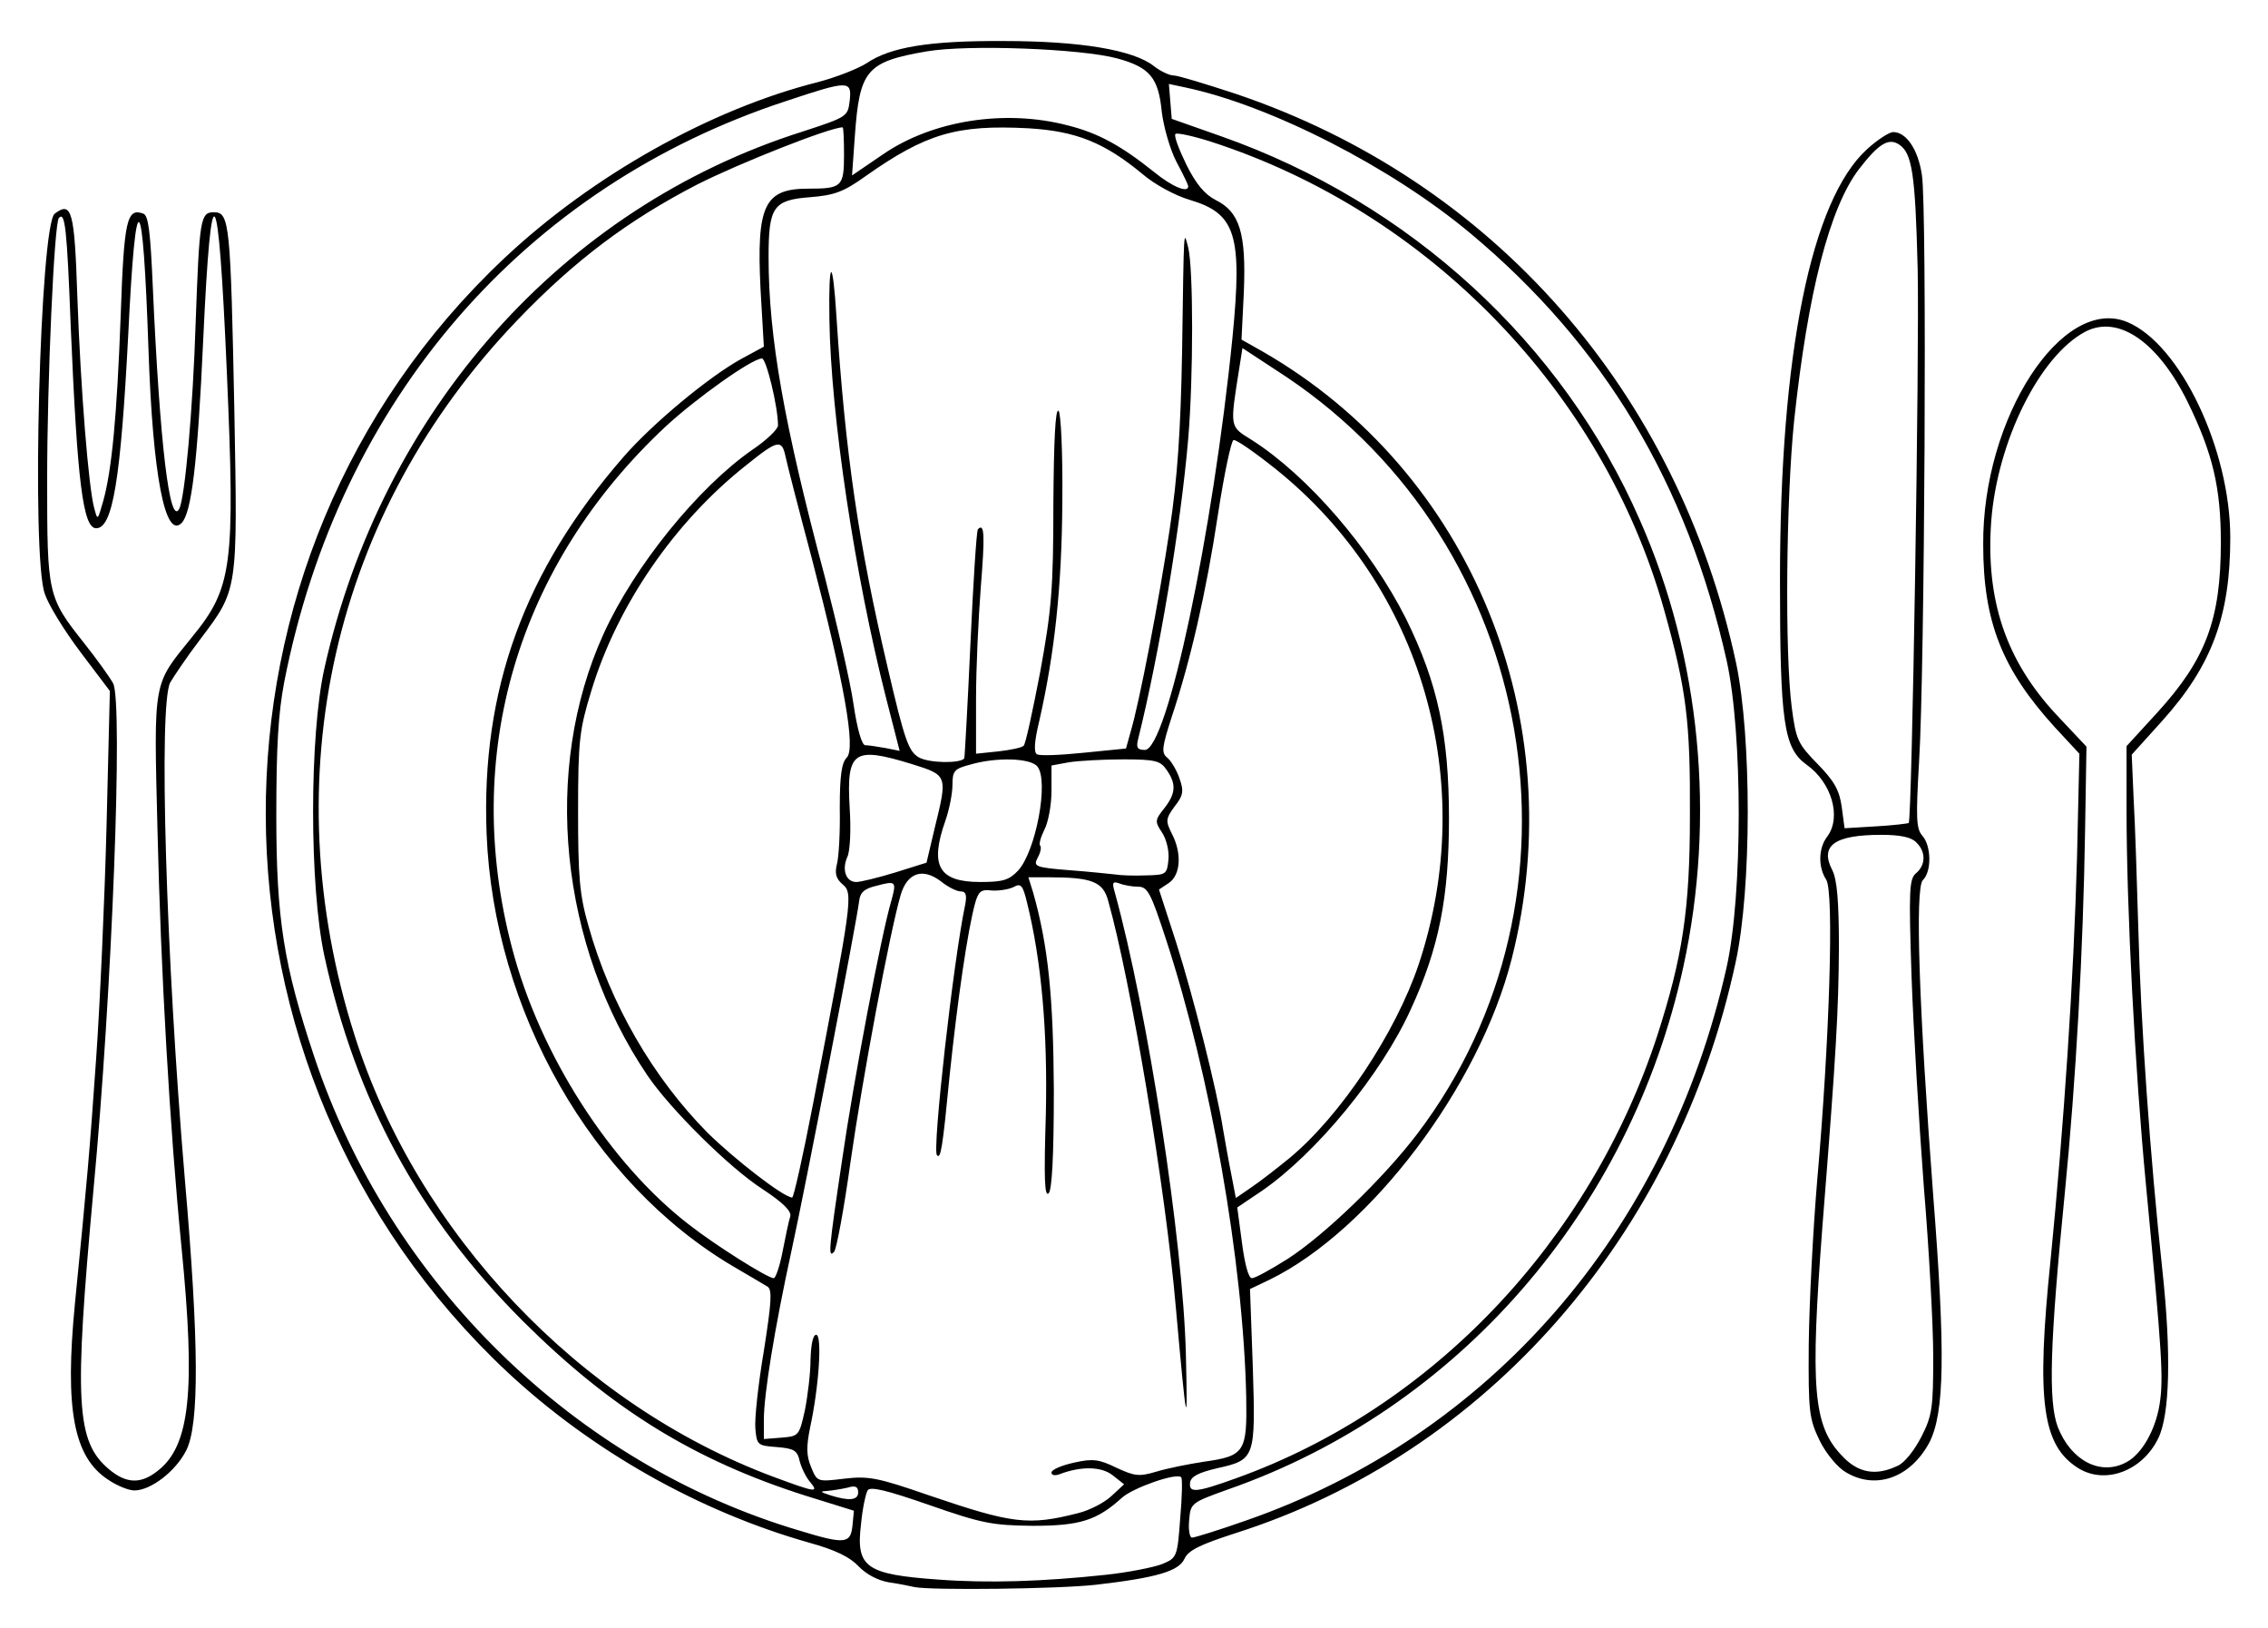
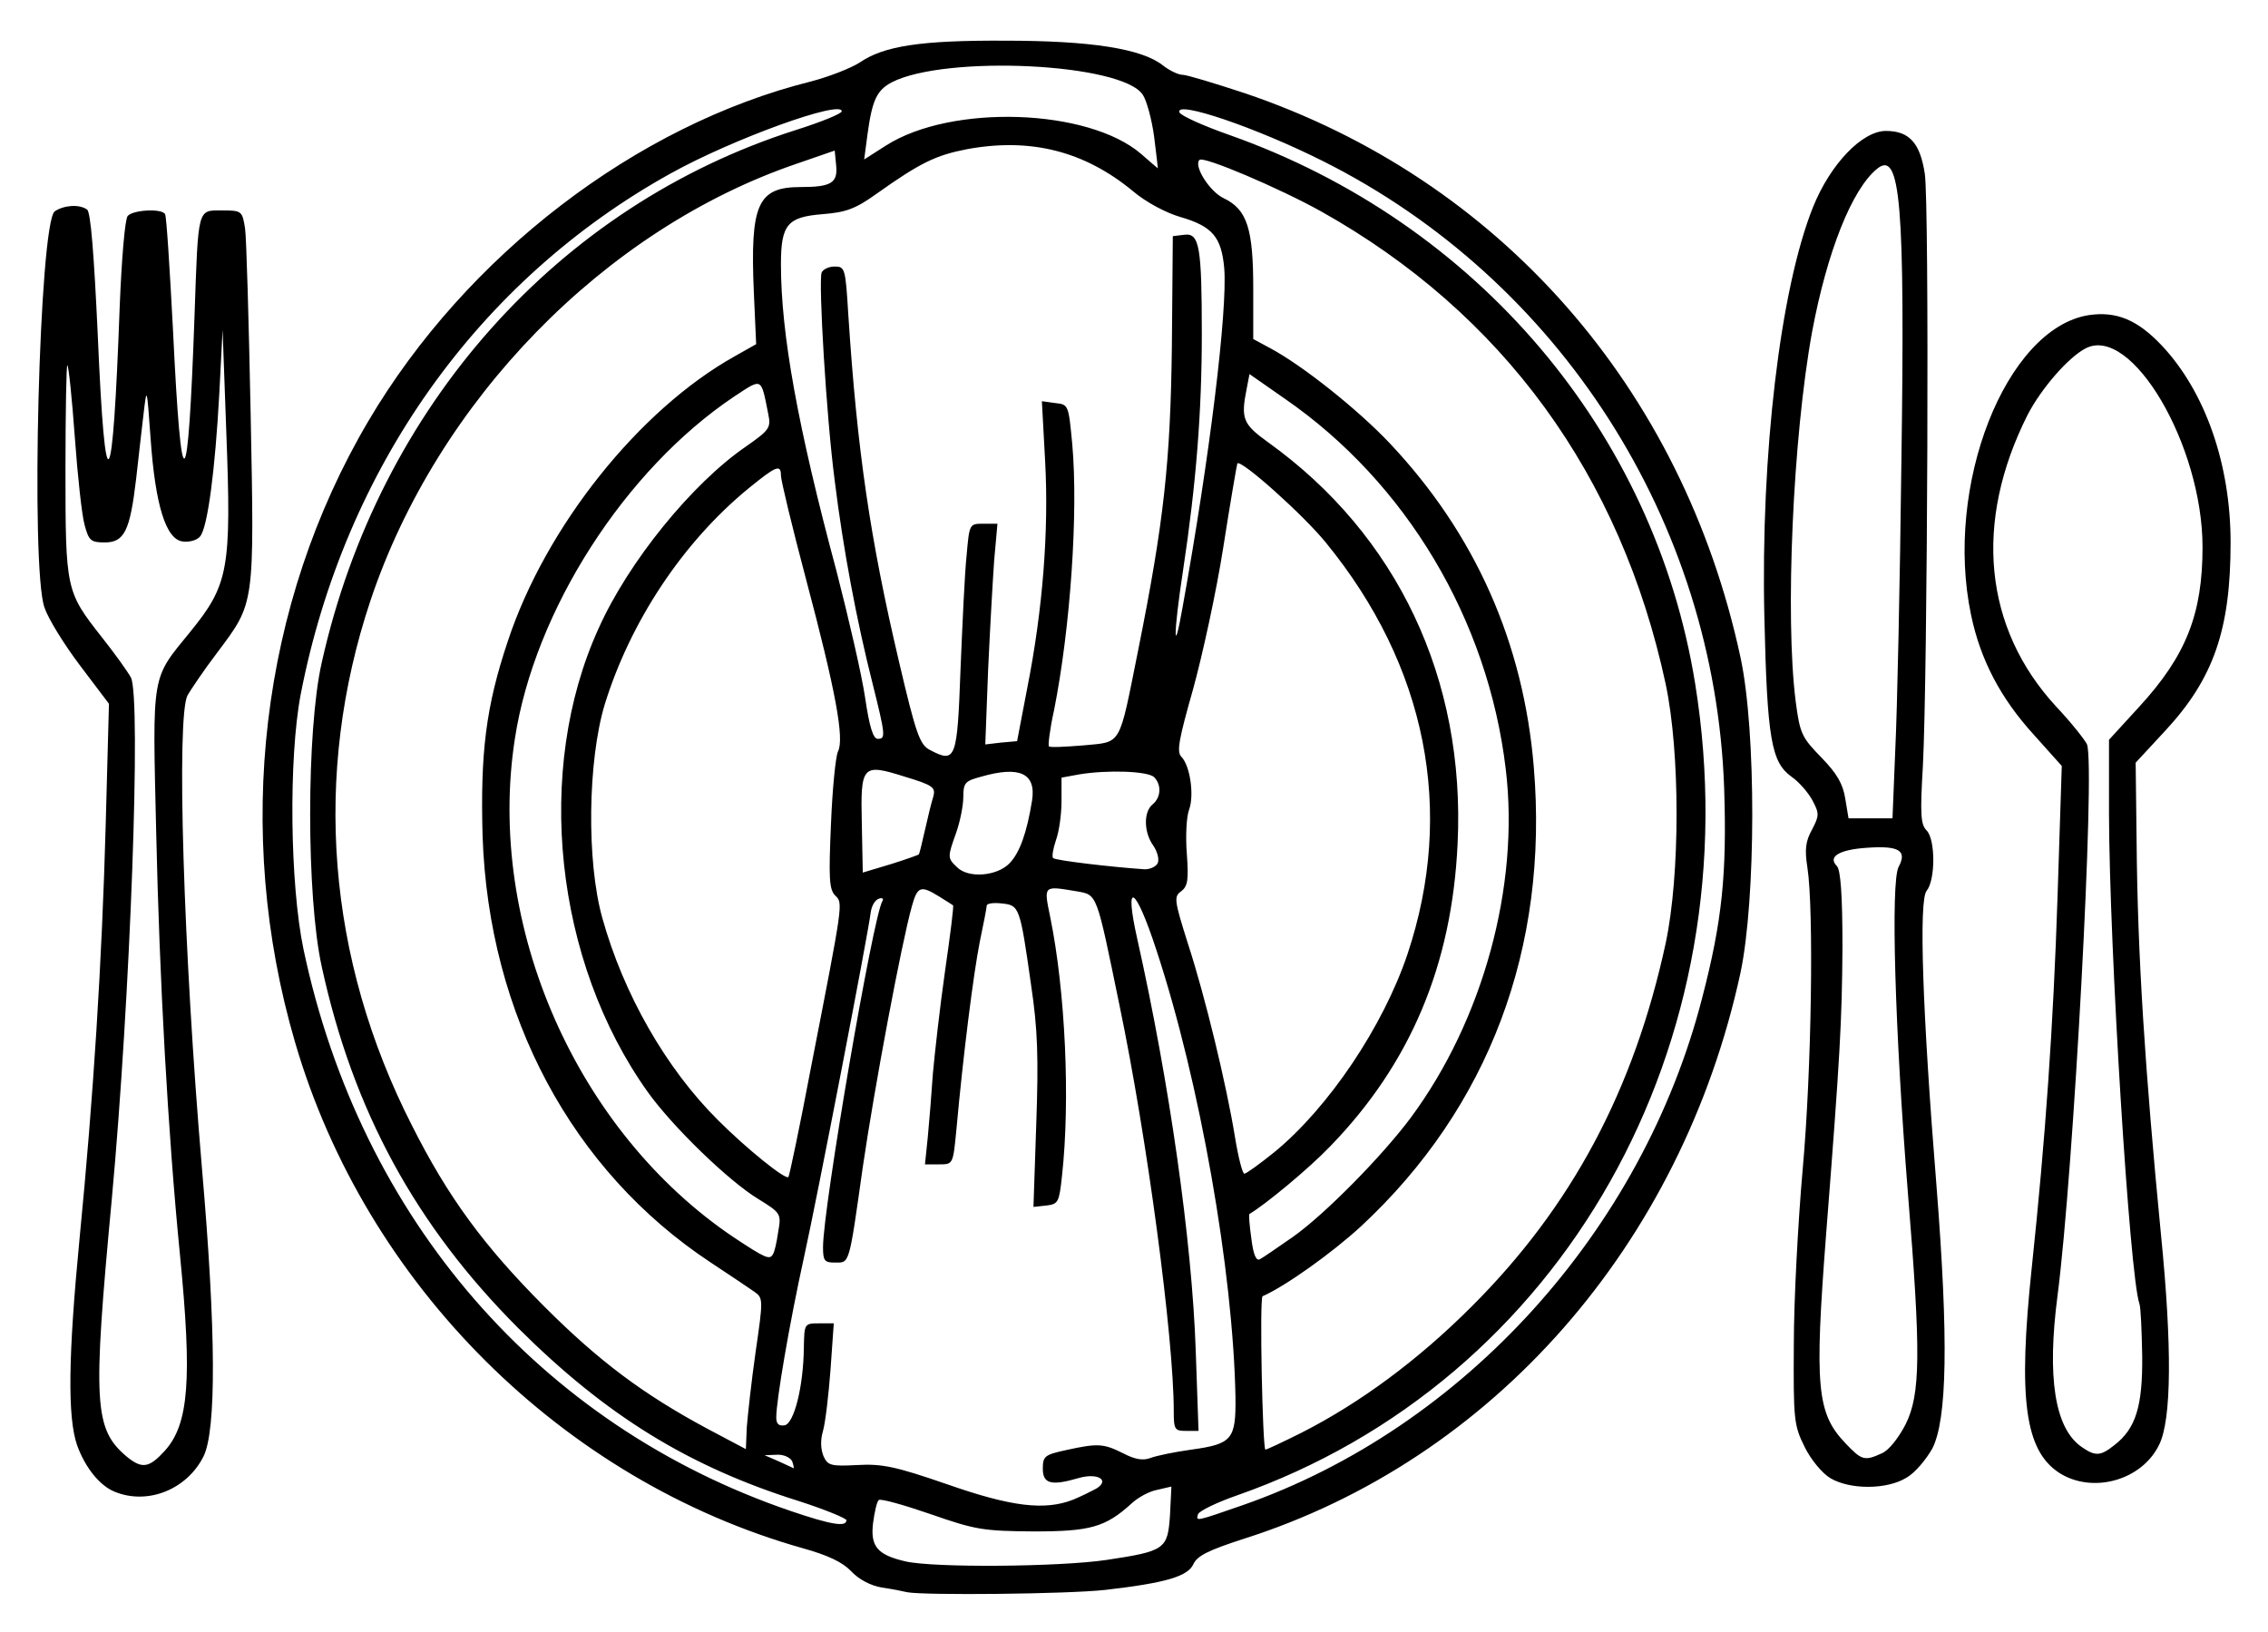
- <svg xmlns="http://www.w3.org/2000/svg" viewBox="0 0 481 345" role="img" aria-hidden="true" focusable="false">
-   <path fill="currentColor" d="M194 336.5C193.2 336.3 190.7 335.8 188.6 335.5C186.2 335.1 183.7 333.8 182 332C180.2 330.1 177.1 328.6 171.7 327.1C148.3 320.5 125.5 307.6 107.6 290.9C39.6 227.2 39.2 118.5 106.9 54.8C125.6 37.2 150.8 23.1 173.5 17.4C177.3 16.4 181.9 14.6 183.8 13.4C188.8 10 197 8.6 213 8.7C229.1 8.7 240.4 10.6 244.7 14C246.1 15.1 248 16 248.9 16C249.8 16 255.7 17.8 262.1 19.9C316.6 38.3 355.8 82.9 368.2 140.6C371.5 156.3 371.5 188.4 368.1 204C355.6 262.1 315.2 308.2 261.9 325.1C254.5 327.5 252 328.7 251.2 330.5C250 333.1 245.4 334.5 232.4 336C224.3 336.9 197.7 337.2 194 336.5ZM234.4 333.9C239.2 333.4 244.7 332.3 246.5 331.6C249.6 330.3 249.7 330.1 250.3 321.9C250.7 317.4 250.8 313.4 250.5 313.2C249.5 312.2 240.4 315.4 238 317.5C232.6 322.4 229 323.5 219 323.5C210.4 323.4 208.3 323 197.1 319.1C187.9 315.9 184.5 315.1 184 316C183.6 316.7 182.9 319.9 182.6 323.2C181.5 332.3 183.6 333.8 199 334.9C209.7 335.7 221.3 335.3 234.4 333.9ZM180.8 323.4L181.1 320.3L170.8 317.1C147.2 309.6 129.6 298.7 110.9 280.1C88.9 258.1 75.5 233.4 68.8 202.7C65.6 187.9 65.6 156 68.8 141.7C81 87.1 119.3 44 170.2 27.9C179.7 24.8 179.8 24.7 180.2 21.4C180.7 17 180 17 166.8 21.4C111.1 39.6 72 84.9 60.3 144.5C59 151.3 58.6 158.3 58.6 173C58.6 194.9 60.2 204.7 66.6 223.9C82.6 272 121.9 310.4 169.5 324.5C179.3 327.5 180.4 327.3 180.8 323.4ZM264.2 322.4C316 304.4 353.6 261.2 366.2 205C369.6 189.6 369.6 155.5 366.2 140.1C357.8 102.5 340.2 73.2 312 49.6C295.2 35.5 269.4 22.3 251.2 18.5L247.9 17.8L248.2 21.5L248.5 25.2L259 28.9C299 43 331.4 72.7 347.8 110.3C360.7 139.5 363.9 173.4 357 205C345.7 256.8 309.1 298.8 260.4 315.8C252.6 318.6 252.5 318.7 252.2 322.3C252 324.3 252.3 326 252.8 326C253.4 326 258.5 324.4 264.2 322.4ZM228.7 320.8C231.1 320.2 234.2 318.6 235.7 317.2L238.4 314.7L236 312.8C233.6 310.9 229.3 310.8 224.6 312.6C223.7 312.9 223 312.8 223 312.2C223 311.6 225.1 310.7 227.8 310.1C231.8 309.2 233.1 309.4 236.8 311.2C240.7 313 241.6 313.1 245.3 312C247.6 311.3 252.1 310.4 255.4 309.9C264 308.7 264.5 307.8 264.3 296.2C263.7 267.6 256.7 227.9 247.3 199.2C244.1 189.4 243.4 188 241.4 188C240.2 188 238.4 187.7 237.4 187.3C236 186.8 235.8 187.1 236.4 189.1C243.4 214.4 250.9 263.1 251.5 287C251.9 303.7 251.7 303.2 249.4 277.5C247.2 251.9 239.8 207.9 235 190.9C233.9 186.9 231.5 186 222.3 186L218.1 186L219.1 189.2C222.3 200.5 223.4 211.3 223.5 231.2C223.5 245.2 223.1 252.3 222.4 253C221.5 253.9 221.4 249.5 221.8 236.3C222.2 218.8 220.9 203.8 217.8 191.3C216.9 187.6 216.5 187.2 214.9 188.1C213.8 188.6 211.8 188.9 210.3 188.8C208.1 188.5 207.5 189 206.8 191.5C205.2 197.4 203.1 211.8 201.4 228C199.9 243.5 199.5 245.9 198.7 244.9C197.7 243.7 202.2 203.6 204.7 191.8C205.1 189.7 204.8 189 203.8 189C202.9 189 201.1 188.1 199.6 186.9C195.7 183.9 192.4 185 191 189.8C188.7 197.7 182.9 228.7 180.4 246.2C179 256.3 177.4 264.9 176.9 265.4C175.6 266.8 175.7 265.3 178.6 245.9C181 229.2 186.9 198.2 189 191.1C190.2 186.8 190 186.7 185.9 187.8C183.3 188.4 182.4 189.2 182.2 191.1C181.6 195.9 170.8 251.8 167.9 265C164.3 281.5 162 295.6 162 301L162 305.1L165.8 304.8C169.4 304.5 169.5 304.4 170.7 299C171.3 296 171.9 291.1 171.9 288.2C172 285.1 172.4 283 173.1 283C174.4 283 173.7 294 171.8 302.7C171 306.7 171 308.6 172 311C173.3 314.2 173.3 314.2 179.1 313.5C184.2 312.9 186.2 313.3 196.9 317C214.8 323.1 218.1 323.5 228.7 320.8ZM182 316.4C182 315.2 181.4 314.9 179.8 315.4C178.5 315.7 176.6 316 175.5 316.1C173.8 316.2 173.9 316.3 176 317C180.1 318.3 182 318.1 182 316.4ZM22.9 313.7C15.6 308.9 13.7 298.8 15.9 276.3C18.5 250.1 19 244.3 20.4 224.3C21.2 212.9 22.2 190.7 22.6 175L23.3 146.5L17.1 138.3C13.7 133.8 10.3 128.3 9.5 125.9C6.6 117.8 8.5 47.7 11.6 45.3C15.2 42.6 15.8 44.6 16.4 62.8C17.1 82.6 18.8 103.6 20 107.8C20.7 110.4 20.7 110.4 21.9 106.2C23.7 99.7 24.8 88.4 25.6 66.8C26.3 46.6 26.9 44 30.4 45.3C31.5 45.7 31.9 49.3 32.4 60.7C33.9 94.4 36 111.6 38 107.9C39.2 105.7 40.9 87.1 41.5 68.3C42.3 46.2 42.5 45 45.4 45C48.7 45 48.9 47.5 49.7 87C50.4 125.4 50.5 124.9 42.5 135.5C39.6 139.3 36.8 143.5 36.1 144.7C33.6 149.5 35.2 202.9 39.2 250C42.2 284.5 42.3 302 39.5 307.5C37.3 311.9 32 316 28.5 316C27.3 316 24.8 315 22.9 313.7ZM171.8 314.2C171 313.3 170 311.3 169.6 309.8C169.1 307.5 168.4 307.1 164.7 306.8C160.7 306.5 160.5 306.4 160.2 302.9C160 300.9 160.8 293.5 162 286.4C163.6 276.2 163.8 273.5 162.8 272.8C162.1 272.4 158.8 270.4 155.5 268.5C125.5 250.8 104.7 214.3 103.2 176.8C102 146.2 111.2 121 132.3 96.8C138.4 89.8 150.3 79.9 157.2 76.1L162 73.5L161.3 61.4C160.4 43.5 162.1 40 171.4 40C178.5 40 179 39.6 179 32.9C179 29.7 178.9 27 178.7 27C176 27 156.8 34.6 147.9 39.1C133.2 46.7 121.9 55.2 109.8 67.8C70.6 108.6 57.8 164.8 75.2 219.5C88.5 261.5 123 297.8 164 313.1C172.9 316.4 173.8 316.6 171.8 314.2ZM262.2 313.4C303.7 298.5 337.2 263.3 351.5 219.5C356.8 203 358.4 193 358.4 173C358.5 153 357.7 146.3 352.9 129.2C339.9 83 302.9 44.9 256.7 30C252.9 28.8 249.6 28.1 249.3 28.4C248.9 28.7 250 31.6 251.6 34.9C253.7 39.1 255.5 41.2 257.8 42.4C262.9 44.9 264.3 49.4 263.8 61.8L263.3 72L267.9 74.6C312 100 333.5 152.5 320.6 203.3C313.7 230.4 290.7 260.8 269.3 271.3L265.1 273.3L265.7 289.9C266.3 309.2 266.2 309.5 258.1 311.3C254.3 312.2 252.6 313 252.4 314.3C252.1 316.6 253.6 316.5 262.2 313.4ZM33.5 311.8C40.3 306.5 41.5 294.9 38.5 264.5C36 239.2 34.1 205.9 33.4 176C32.6 143.7 32.4 145.4 40.7 135.1C49.3 124.6 49.9 120.1 48.1 78.7C46.3 37.2 44.8 35.2 43.1 72C41.9 98.4 40.6 108.8 38.5 110.9C35 114.4 32.4 100.6 31.5 74.4C30.3 39.2 28.8 38 27.2 70.9C25.6 101.8 23.9 112 20.4 112C17.6 112 16.4 102.2 15 69.2C14.2 48.4 13.8 44.8 12.5 46.2C11.5 47.1 10 80.7 10 101.8C10 126 10.1 126.6 17.8 136.3C20.5 139.7 23.3 143.6 24 144.9C26.1 149 23.8 210.3 19.8 252.5C15.7 297.3 16.1 305.6 23.1 311.5C26.8 314.6 29.9 314.7 33.5 311.8ZM391.4 312.1C389.7 311.1 387.2 308.1 385.9 305.4C383.7 300.8 383.5 299.5 383.6 285C383.7 276.5 384.5 260.8 385.4 250.2C388 220.8 389 189 387.3 186.5C385.6 183.9 385.6 179.9 387.5 177.4C390.6 173.3 388.5 165.9 383.1 162.1C378.3 158.6 377.5 153.2 377.5 123C377.5 74.9 384.1 42.4 396 31.6C398.2 29.6 400.7 28 401.5 28C404.3 28 406.8 31.7 407.6 37.1C408.7 43.8 408.2 142.3 407 161.5C406.3 173.6 406.4 175.7 407.7 177.2C409.6 179.3 409.7 184.8 407.8 186.6C406.1 188.3 407 214 410 253.5C412.6 286.8 412.4 299.5 409.2 305.8C405.2 313.3 397.8 316 391.4 312.1ZM440.8 311.3C433.1 306.5 431.8 297.1 434.9 267C437.7 238.7 439.8 207.5 440.5 181.7L441 159.8L435.8 154.2C424.6 141.9 420.6 131.8 420.6 115.5C420.4 88.6 437.4 62.5 451.2 68.3C462.4 73 473 95.3 473 114C473 130.6 469.1 141.1 458.6 152.8L452.1 160L452.5 169.3C452.8 174.3 453.2 186.8 453.5 197C454 216.8 456 245.4 458.6 269.3C460.5 286.9 460.2 300 457.7 305C454.3 311.9 446.5 314.8 440.8 311.3ZM402.4 310.8C403.9 310.2 406 307.5 407.5 304.6C409.8 300.1 410 298.4 410 287.6C410 280.9 409.1 264.7 408 251.5C407 238.3 405.8 218.2 405.4 207C404.8 188.6 404.9 186.3 406.4 185.1C408.4 183.4 408.5 180.6 406.4 178.6C405.4 177.5 403 177 399 177C389 177 385.9 179.3 388.6 184.5C389.6 186.5 390 191 390 200.9C389.9 214.4 389.5 222.3 386.5 260C383.9 294.3 384.5 302.2 390.6 308.6C394 312.3 397.8 313 402.4 310.8ZM451 310C454.2 308.3 457.1 303.3 458 297.8C458.9 292.2 458.5 286.8 455.1 251C452.8 227 451 192.5 451 171.8L451 158.2L457.5 151.1C467.8 139.8 471 131.4 471 115C471 103.4 469.3 96.2 464 85.3C457.7 72.5 449.3 66.7 442.3 70.3C432.6 75.4 423.6 93.5 422.3 110.5C421.1 127.2 425.4 140 436.1 151.5L442.5 158.3L442.2 176.4C441.8 201.4 440.3 228.8 437.9 253C434.7 285.1 434.4 297.1 436.4 302.5C439.2 309.7 445.5 313 451 310ZM166 265.2C166.6 262.1 167.3 258.8 167.6 257.9C167.9 256.8 166.1 255 161.7 252.1C154.7 247.6 142.1 235.1 137.3 228C118.7 200.5 114.9 163.2 128 134.4C134.5 120.1 148 103.4 159.5 95.4C162.5 93.4 165 91 165 90.2C165 86.2 162.5 76 161.6 76C159.5 76 147.7 84.4 141.2 90.4C109.7 119.8 97.8 160.1 108.6 201C114.5 223.6 129.4 246.8 146.2 259.7C151.7 264 162.8 271 164.1 271C164.5 271 165.4 268.4 166 265.2ZM273.1 266.9C281 261.8 293.4 249.8 300.5 240.5C339 189.9 326.2 115.7 272.8 79.9L263.5 73.8L262.9 77.6C260.8 90.9 260.7 90.3 265.5 93.3C277.4 100.9 290.7 116.3 298.2 131.2C304.9 144.8 307.3 155.9 307.3 173.5C307.3 190.2 305.2 201 299.2 214C293 227.7 279.2 244.5 267.6 252.5L262.4 256L263.4 263.5C264 268.1 264.8 271 265.5 271C266.2 271 269.6 269.1 273.1 266.9ZM172.4 234.2C180.7 191 181 189.4 178.7 187.5C177.3 186.3 177 185.2 177.5 183.2C177.9 181.7 178.2 176.4 178.1 171.3C178.1 164.4 178.5 161.7 179.6 160.6C181.5 158.6 179.1 145 172.2 118.5C169.4 108 166.9 98.3 166.6 96.8C165.8 93.1 165 93.2 158.3 98.6C143.1 110.6 130.9 128.3 125.4 146.5C122.9 154.7 122.6 156.9 122.6 172C122.6 185.9 122.9 189.7 124.8 196.3C129.4 212.8 138.5 228.5 150.1 240.2C155.8 245.8 166.1 253.8 168 253.9C168.3 254 170.3 245.1 172.4 234.2ZM273.4 245.6C284.3 236.6 296 219 300.9 204.4C313.7 165.9 301.6 124.3 270.5 99.4C266.1 95.9 262.1 93.1 261.6 93.3C261.1 93.5 259.6 100.6 258.3 109.1C255.8 125.6 252.5 140 248.5 152C246.4 158.5 246.3 159.6 247.5 160.6C248.3 161.2 249.5 163.2 250.1 164.9C251.1 167.7 251 168.6 249.1 171C247.2 173.6 247.2 174.1 248.5 176.7C250.7 180.9 250.4 185.5 247.9 187.2L245.8 188.6L249.5 200C253 211 258.1 231.1 259.4 239.5C259.8 241.7 260.5 245.9 261.1 248.8L262.1 254L265.3 251.8C267.1 250.6 270.7 247.8 273.4 245.6ZM189.8 185L196.5 182.9L198.2 175.7C201 164.3 201 164.4 193.4 162C181 158.2 179.5 159.2 180.2 171.3C180.5 175.8 180.3 180.5 179.7 181.7C178.5 184.4 179.4 187 181.6 187C182.5 187 186.2 186.1 189.8 185ZM215.9 184.6C219.7 180.5 222.5 165.5 220 162.5C218.5 160.7 211.3 160.5 205.8 162.1C202.4 163 202 163.4 202 166.4C202 168.3 201.3 171.7 200.5 174C197.1 183.6 199.1 187 207.9 187C212.7 187 214 186.6 215.9 184.6ZM247.8 182.3C248 180.5 247.4 178 246.5 176.6C244.9 174.2 244.9 173.9 246.9 171.4C249.4 168.2 249.5 166.2 247.4 163.2C246.1 161.3 245 161 238.2 161C234 161 228.8 161.3 226.8 161.6L223 162.3L223 167.7C223 170.7 222.3 174.4 221.5 175.9C220.7 177.5 220.3 179 220.6 179.3C220.9 179.6 220.7 180.7 220.1 181.8C219.1 183.7 219.4 183.9 226.8 184.5C231 184.8 235.4 185.3 236.5 185.4C237.6 185.6 240.5 185.7 243 185.6C247.3 185.5 247.5 185.4 247.8 182.3ZM404.8 174.5C405.5 173.8 407.1 74.4 406.7 57C406.2 36.6 405.5 32.4 402.7 30.6C400.5 29.2 398.4 30.5 394.3 35.8C388 44 383.4 62.1 380.5 89.2C378.8 105.7 378.5 138.5 380 150C380.9 156.9 381.3 157.7 385.5 162C389 165.6 390.1 167.5 390.6 171.1L391.2 175.6L397.9 175.2C401.5 175 404.6 174.6 404.8 174.5ZM204.5 160.8C204.6 160.6 205.2 149.8 205.8 136.7C206.4 123.5 207.1 112.5 207.4 112.2C208.8 110.8 208.9 113.4 208 124.6C207.5 131.1 207 141.7 207 148.1L207 159.8L211.8 159.3C214.4 159 216.8 158.5 217.1 158.1C217.5 157.8 219 150.8 220.6 142.5C223 129.3 223.4 125 223.4 106.8C223.5 93.7 223.8 86.5 224.5 87.1C225 87.6 225.4 95.9 225.3 106.3C225.2 124.3 223.7 138.4 220.4 152.9C219.4 157 219.2 159.5 219.9 159.9C220.4 160.3 224.9 160.1 229.8 159.6L238.8 158.7L239.8 155.1C241.6 149.1 245.8 127.4 248.1 112C249.7 101.4 250.4 91.4 250.7 74.5C251.1 47.5 251 48.7 252 52.5C253.1 57 253.1 79.9 252 93C250.4 111.7 245.8 138.9 241.4 156.6C240.9 158.5 241.2 159 242.8 159C247.5 159 257.2 113.4 261.4 71.4C263.5 49.8 262.1 45.3 252.4 42.4C249.3 41.5 245 39.2 242.3 36.9C234.2 30.2 228.2 27.8 218.1 27.2C202.9 26.4 196.4 28.3 183.5 37.4C178.9 40.7 176.9 41.4 171.9 41.8C164 42.4 163 43.8 163 54.5C163 71.5 166.3 90 174.9 122.2C177.5 132.3 180.3 144.4 181 149.2C181.8 154.7 182.8 158 183.5 158C184.2 158 186.1 158.3 187.8 158.6L190.8 159.2L187.9 147.9C181.3 121.9 176.2 88.2 175.9 67.7C175.7 54.6 176.6 54.3 177.4 67.2C179.3 96.5 182.1 115.3 188.2 141.3C191.9 157.2 192.7 159.3 194.9 160.6C197.1 161.8 203.6 161.9 204.5 160.8ZM252 39.5C252 39.2 250.9 36.9 249.5 34.3C248.1 31.6 246.8 26.9 246.4 23.8C245.7 16.5 243.9 14.3 237 12.4C229.3 10.3 205.2 9.4 196.5 10.9C183.7 13.1 182.3 14.9 181.3 28.8L180.7 37.2L187.3 32.7C197.8 25.5 213.2 23.1 226.5 26.6C232.9 28.2 237.8 30.9 244.8 36.5C248.6 39.6 252 41 252 39.5Z" />
+ <svg xmlns="http://www.w3.org/2000/svg" viewBox="0 0 485 349" role="img" aria-hidden="true" focusable="false">
+   <path fill="currentColor" d="M194 340.5C193.2 340.3 190.7 339.8 188.6 339.5C186.2 339.1 183.7 337.8 182 336C180.2 334.1 177.1 332.6 171.7 331.1C120.3 316.6 78.2 274.7 63.1 222.9C49.9 177.8 55.7 129.1 78.8 90C99.7 54.6 136.1 26.7 173.5 17.4C177.3 16.4 181.9 14.6 183.8 13.4C189 9.8 197 8.6 215 8.7C233.2 8.7 244.2 10.4 248.7 14C250.1 15.1 252 16 252.9 16C253.8 16 259.7 17.8 266.1 19.9C320.6 38.3 359.8 82.9 372.2 140.6C375.6 156.4 375.5 192.3 372.2 208C359.6 266.2 319.2 312.2 265.9 329.1C258.5 331.5 256 332.7 255.2 334.5C254 337.1 249.4 338.5 236.4 340C228.4 340.9 197.7 341.2 194 340.5ZM236.6 333.6C249.2 331.7 249.7 331.3 250.2 324L250.5 317.9L247.5 318.6C245.8 318.9 243.4 320.2 242 321.5C236.4 326.6 233.2 327.5 221 327.5C210.4 327.4 208.7 327.2 199 323.8C193.2 321.8 188.2 320.4 187.9 320.8C187.5 321.2 187 323.4 186.7 325.7C186.1 330.7 187.6 332.5 193.6 333.9C199.6 335.3 226.4 335.1 236.6 333.6ZM181 325.1C181 324.7 176.4 322.8 170.8 321C147.2 313.6 129.6 302.7 110.9 284.1C88.9 262.1 75.5 237.5 68.8 206.7C65.5 191.8 65.5 156.2 68.8 141.7C81 87 119.3 44 170.2 27.8C175.6 26.1 180 24.3 180 23.8C180 21.3 156.7 29.7 143.4 37.1C102.3 59.9 73.7 100.1 64.3 148.5C61.7 162.2 62 189.1 64.9 203C77.1 260.7 115.4 304.8 169 323.1C177.8 326.1 181 326.6 181 325.1ZM265.7 321.9C313 305.4 351.2 263.2 364 213.4C368.3 196.9 369.3 186.8 368.7 168.5C366.7 111.6 333.6 59.9 283 34.5C268.7 27.3 251.3 21.4 252.2 24C252.4 24.7 257.3 26.9 263 28.9C315.8 47.6 353.8 92.3 362.5 146.2C374.9 223.2 334.2 295.4 264.5 319.8C260.2 321.3 256.5 323.1 256.2 323.8C255.7 325.4 255.6 325.4 265.7 321.9ZM229.5 320.7C231.2 320 233.4 318.9 234.5 318.3C237.4 316.5 234.7 314.9 230.6 316.1C224.8 317.8 223 317.3 223 314.1C223 311.4 223.4 311.1 228 310.1C234.8 308.6 236 308.7 240.2 310.8C242.7 312.1 244.4 312.4 246 311.8C247.3 311.3 251.2 310.5 254.8 310C263.5 308.8 264.3 307.8 264.2 298.8C263.7 271.9 256.6 231.4 247.3 203.2C242.8 189.4 240.3 187.9 243.2 200.8C250.1 231.6 254.9 265.5 255.7 288.8L256.3 306L253.6 306C251.2 306 251 305.7 251 301.7C251 286.1 245.3 243.3 239.4 215C234.4 190.7 234.7 191.4 230.2 190.6C223 189.4 223.2 189.3 224.6 196.2C227.8 211.9 228.9 235.2 227.1 251.5C226.5 257.1 226.3 257.5 223.8 257.8L221 258.1L221.6 240.3C222.1 226.1 221.9 220.1 220.5 210.7C218.1 193.8 218 193.6 214.2 193.2C212.4 193 211 193.2 211 193.7C211 194.1 210.3 197.7 209.5 201.5C208.2 208.1 206 225.2 204.5 241.8C203.8 249 203.8 249 200.8 249L197.8 249L198.4 243.2C198.7 240.1 199.2 233.9 199.5 229.5C199.9 225.1 201 215.3 202.1 207.6C203.2 200 204 193.7 203.8 193.6C203.6 193.5 202.3 192.6 200.8 191.7C196.9 189.3 196.2 189.5 195 193.8C192.8 201.6 187 232.5 184.5 249.6C181.5 270.9 181.7 270 178.5 270C176.3 270 176 269.6 176 266.7C176 258.3 186.7 195.9 188.7 192.7C189 192.2 188.7 191.9 187.9 192.2C187.1 192.5 186.4 193.7 186.2 195.1C185.6 200 174.8 255.9 171.9 269C168.8 283.1 166 299.5 166 303.1C166 304.5 166.5 305 167.8 304.8C169.8 304.4 171.8 296.6 171.9 288.2C172 283.1 172 283 175.1 283L178.3 283L177.6 292.9C177.2 298.3 176.5 304.2 176 306C175.4 308 175.5 309.9 176.1 311.4C177 313.4 177.7 313.6 183.3 313.3C188.6 313 191.5 313.6 202.5 317.4C216.2 322.2 223.4 323.1 229.5 320.7ZM24.5 319C21.3 317.7 18.2 313.8 16.5 309.1C14.4 303.1 14.6 289.9 17 265C20 234.4 21.8 205.6 22.6 176.5L23.3 150.5L17.1 142.3C13.7 137.8 10.3 132.3 9.5 129.9C6.5 121.4 8.4 47.8 11.7 45.2C13.6 43.9 16.9 43.6 18.6 44.8C19.4 45.2 20.1 54.4 20.9 71.5C22.5 109 24.1 107 25.6 65.5C26 55.6 26.7 46.9 27.3 46.2C28.3 44.9 34.6 44.5 35.3 45.8C35.6 46.2 36.3 57.4 37 70.7C38.8 108.2 40.2 107.2 41.6 67.5C42.4 44.3 42.2 45 47.4 45C51.7 45 51.8 45.1 52.4 48.8C52.7 50.8 53.2 68.7 53.6 88.5C54.4 129.7 54.5 128.8 46.5 139.5C43.6 143.3 40.8 147.5 40.1 148.7C37.7 153.3 39.2 203.2 43.2 250C46.2 284.6 46.3 305.9 43.5 311.5C39.9 318.6 31.5 321.9 24.5 319ZM391.4 316.1C389.7 315.1 387.2 312.1 385.9 309.4C383.6 304.8 383.5 303.5 383.6 287.5C383.6 278.1 384.5 261.3 385.5 250C387.4 229 387.9 194.5 386.5 185.5C385.9 181.7 386.1 179.9 387.5 177.4C389 174.5 389.1 174 387.6 171.2C386.7 169.5 384.7 167.2 383.1 166.1C378.8 163 377.9 158.1 377.3 132C376.5 97.1 380.7 61.8 387.7 44.3C391.4 35.1 398.2 28 403.3 28C408.3 28 410.6 30.6 411.6 37.1C412.6 43.2 412.2 144.8 411.2 163.8C410.6 174 410.7 176.3 412 177.6C413.9 179.5 413.9 188.2 412 190.5C410.3 192.5 411.1 216.4 414.1 253.5C416.7 286.4 416.4 303.6 413.2 309.8C411.9 312.1 409.5 315 407.7 316C403.5 318.6 395.6 318.6 391.4 316.1ZM440.4 315C433 310.2 431.5 299.2 434.5 270.9C437.4 243.5 439.1 219.3 440 191.6L440.9 163.8L434.9 157.1C427.8 149.3 423.5 141.1 421.5 131.5C415.7 103.9 428.9 70.3 446.6 67.4C452.6 66.5 457.1 68.4 462.3 73.9C471.6 83.8 477 99.3 477 116C477 134.6 473.4 145.1 463 156.3L456.7 163.1L456.9 179.8C457.1 204.3 458.7 228.8 462.1 263.9C464.5 287.8 464.4 303.7 461.7 309C458 316.6 447.5 319.5 440.4 315ZM35.2 310.3C40.4 304.6 41.1 295 38.5 268.5C35.9 242.3 34.1 209.4 33.4 178C32.6 143.5 32.3 145.4 40.7 135.1C48.9 125 49.5 121.7 48.4 92.6L47.6 70.5L46.9 84.1C46 100.6 44.4 112.8 42.8 114.7C42.2 115.5 40.5 116 39.1 115.8C35.5 115.4 33.2 108.1 32.2 93.7C31.4 82.7 31.4 82.6 30.7 88.5C30.3 91.8 29.6 98.1 29.1 102.5C27.8 113.5 26.6 116 22.4 116C19.4 116 19 115.6 18.1 112.3C17.5 110.2 16.6 101.8 16 93.5C15.4 85.3 14.7 78.4 14.4 78.1C14.2 77.9 14 87.9 14 100.4C14 126.2 14.1 126.5 21.8 136.3C24.5 139.7 27.3 143.6 28 144.9C30.2 149.2 27.9 213.2 23.9 256.5C19.8 300.2 20.1 305.6 27.1 311.5C30.4 314.2 31.9 313.9 35.2 310.3ZM169.4 312.5C169 311.7 167.6 311 166.1 311.1L163.5 311.2L166.5 312.5C168.2 313.3 169.6 313.9 169.7 314C169.8 314 169.7 313.3 169.4 312.5ZM402.4 310.8C403.9 310.2 406 307.5 407.5 304.6C410.7 298.2 410.8 289.4 408 255.2C405.2 220.1 404.3 188.7 406 185.4C407.9 181.9 406.1 180.8 399.2 181.3C393.3 181.7 390.8 183.2 392.8 185.2C393.6 186 394 191.3 394 202.5C393.9 218.3 393.5 225.7 390.5 264C388 296.5 388.5 302.2 394.6 308.6C398.1 312.3 398.7 312.5 402.4 310.8ZM452.2 309C456.7 305.5 458.2 300.8 458.1 290C458 284.6 457.8 279.6 457.5 278.8C455.4 272.8 451.1 203 451 174.3L451 158.2L457.5 151.1C467.5 140.2 471 131.3 471 117C471 95.2 455.8 69.4 446 74.5C442.3 76.4 436.5 83.1 433.6 88.7C422 111.7 424.2 134.3 439.7 151.1C443 154.6 445.9 158.3 446.3 159.2C448.1 164.1 443.4 250.8 440 277C437.7 294.6 439.4 305.4 445.1 309.4C448.1 311.5 449.2 311.4 452.2 309ZM161.6 289C163.2 278 163.2 277.6 161.4 276.3C160.4 275.6 156.1 272.7 152 270C122.3 250.4 104.5 217.1 103.2 178.8C102.7 161 103.9 151.1 108.6 137.1C116.7 112.6 136.7 87.6 157.1 76.2L161.7 73.6L161.2 62.4C160.4 43.7 162 40 171.2 40C177.8 40 179.2 39.1 178.8 35.3L178.5 32.2L170.4 35C129.3 49 93.5 85.7 79.2 128.5C66.8 165.7 69.9 205 88.1 240.7C95.8 256 103.5 266.5 116.5 279.5C128.1 291.1 137.6 298.2 151.2 305.5L159.5 309.9L159.7 305.2C159.9 302.6 160.7 295.3 161.6 289ZM278.3 306.4C290.7 300.1 303.1 291 314.6 279.5C336.1 258.1 349.4 233.1 356.2 201.7C359.3 187.1 359.3 160.9 356.2 146.3C346.6 101.6 321.4 67 282.5 45.2C273.5 40.2 257.3 33.3 256.5 34.2C255.2 35.5 258.7 41 261.7 42.4C266.7 44.8 268 48.9 268 61.7L268 72.5L271.7 74.5C278.6 78.2 290.4 87.6 297.2 94.8C315.5 114.2 325.8 137.5 328 164.1C331.2 202.7 318.4 236.8 291.1 262.2C284.8 268 274.8 275.1 270 277.2C269.3 277.5 270 310 270.6 310C270.9 310 274.3 308.4 278.3 306.4ZM276.5 264.5C283.3 259.7 295.6 247.2 301.7 239C317.1 218.2 325 189.5 322 164.5C318.2 132.5 300.7 103.2 274.8 85.3L267.2 80L266.6 83.1C265.3 89.6 265.8 90.7 271.2 94.6C298.8 114.4 313.4 145.2 311.7 180.4C310.5 206.4 301.6 227.5 284.4 245.2C279.9 249.9 270.6 257.6 267.2 259.6C267 259.7 267.2 262.1 267.6 264.9C268 268.2 268.6 269.7 269.4 269.3C270 269 273.2 266.8 276.5 264.5ZM165.3 268.2C165.6 267.8 166.1 265.7 166.4 263.5C167.1 259.6 167 259.4 162.3 256.5C155.8 252.6 143.7 240.8 138.5 233.5C118.6 205.6 114.2 164.7 128 134.4C134.4 120.1 148 103.4 159.5 95.5C164.5 92 164.9 91.5 164.3 88.6C162.7 80.6 163.1 80.8 157 84.8C133.7 100.4 114.3 130.5 110.1 158C103.9 197.9 123.3 242 156.9 264.6C163.7 269.1 164.6 269.5 165.3 268.2ZM173.4 228.4C180.4 192.5 180.3 193.2 178.6 191.5C177.3 190.2 177.2 187.7 177.7 176.2C178 168.7 178.7 161.7 179.2 160.7C180.6 158 178.7 147.7 172.4 124C169.4 112.7 167 102.7 167 101.7C167 99.2 166 99.6 160 104.5C146 116 134.8 132.9 129.3 150.7C125.7 162.7 125.4 184.2 128.8 196.3C133.3 212.5 142.4 228.5 153.6 239.6C159.6 245.6 168 252.4 168.6 251.7C168.8 251.5 171 241.1 173.4 228.4ZM272.5 246.4C284.1 236.9 295.8 219.5 301 204C311.2 173.4 305.1 142.4 283.5 116C278.7 110.1 265.4 98.2 264.6 99.1C264.5 99.3 263.1 107.4 261.6 117C260.1 126.6 257.1 140.3 255.1 147.5C252.1 158.1 251.6 160.7 252.6 161.8C254.5 163.7 255.4 170 254.3 173.1C253.7 174.6 253.5 178.9 253.8 182.6C254.2 188.2 254 189.5 252.6 190.6C251 191.7 251.1 192.5 254 201.7C257.7 213 262.3 232.1 264.1 243.2C264.8 247.5 265.7 251 266.1 251C266.5 251 269.4 248.9 272.5 246.4ZM196.5 182.7C196.6 182.6 197.2 180.2 197.8 177.5C198.4 174.8 199.2 171.5 199.6 170.3C200.1 168.4 199.5 167.9 193.5 166.1C184.3 163.2 184 163.6 184.3 176.4L184.5 186.6L190.5 184.8C193.7 183.8 196.5 182.8 196.5 182.7ZM215.9 184.6C218.1 182.3 219.6 178 220.7 171.2C221.6 165.4 218.1 163.7 209.8 166.1C206.4 167 206 167.4 206 170.4C206 172.3 205.3 175.7 204.5 178C202.6 183.3 202.6 183.5 204.6 185.4C207 187.9 213.2 187.4 215.9 184.6ZM247.6 184.5C247.9 183.7 247.5 182.1 246.6 180.8C244.6 178 244.5 173.6 246.5 172C248.3 170.5 248.4 167.8 246.8 166.2C245.5 164.9 236.9 164.6 230.8 165.6L227 166.3L227 171.3C227 174.1 226.5 177.8 225.8 179.7C225.2 181.5 224.9 183.2 225.2 183.5C225.7 184 237.4 185.4 244.8 185.9C246 185.9 247.3 185.3 247.6 184.5ZM405.3 160.2C405.7 152.1 406.3 124.6 406.6 99C407.4 43.3 406.4 32 401.4 36.1C396 40.5 390.7 53.9 387.5 71C383.4 93.5 381.7 132 384 150C384.9 156.9 385.3 157.7 389.5 162C392.8 165.4 394.1 167.6 394.6 170.8L395.3 175L400 175L404.7 175L405.3 160.2ZM205.4 143.2C205.8 133.5 206.3 122.5 206.7 118.8C207.3 112 207.3 112 210.3 112L213.3 112L212.6 119.8C212.3 124 211.7 134.6 211.3 143.3L210.7 159.2L214.1 158.8L217.5 158.5L219.7 147C223 130.3 224.3 113.5 223.5 98.7L222.8 85.8L225.7 86.2C228.5 86.5 228.5 86.6 229.3 95C230.6 109.6 228.9 134.3 225.4 151.9C224.5 155.9 224.1 159.4 224.3 159.6C224.5 159.9 227.9 159.7 231.7 159.4C240 158.6 239.2 159.9 243.4 139C248.9 111.6 250.3 98.7 250.6 74L250.8 50.5L253.3 50.2C256.5 49.8 257 52.8 257 71.5C257 88 255.8 103.4 253 121.9C250.9 135.6 250.9 141.2 252.9 129.8C258.7 97.7 262.5 66.5 261.8 57.4C261.2 50.7 259.3 48.4 252.4 46.4C249.3 45.5 245 43.2 242.3 40.9C231.9 32.3 220.4 29.4 206.8 31.9C200.1 33.2 196.8 34.8 187.5 41.4C182.9 44.7 180.9 45.4 175.9 45.8C168.4 46.4 167 48 167 56.5C167 71.4 170.6 91.3 178.9 122.2C181.5 132.3 184.3 144.4 185 149.2C185.9 155.3 186.7 158 187.7 158C189.4 158 189.4 157.4 186.6 146.2C183.2 132.8 180.3 117.4 178.5 102.8C176.7 89.1 175 60.3 175.7 58.3C176 57.6 177.2 57 178.5 57C180.7 57 180.8 57.4 181.4 67.2C183.3 96.5 186.1 115.3 192.2 141.3C195.9 157.1 196.7 159.3 198.9 160.4C204.4 163.3 204.7 162.4 205.4 143.2ZM246.8 29.2C246.3 25.5 245.2 21.5 244.4 20.3C240.1 13.5 202.2 11.7 190.7 17.6C187.5 19.3 186.5 21.4 185.5 28.8L184.8 34.1L189.5 31.1C203.5 22.2 232.7 23.2 244 32.9C245.9 34.6 247.5 35.9 247.6 36C247.6 36 247.3 33 246.8 29.2Z" />
</svg>
